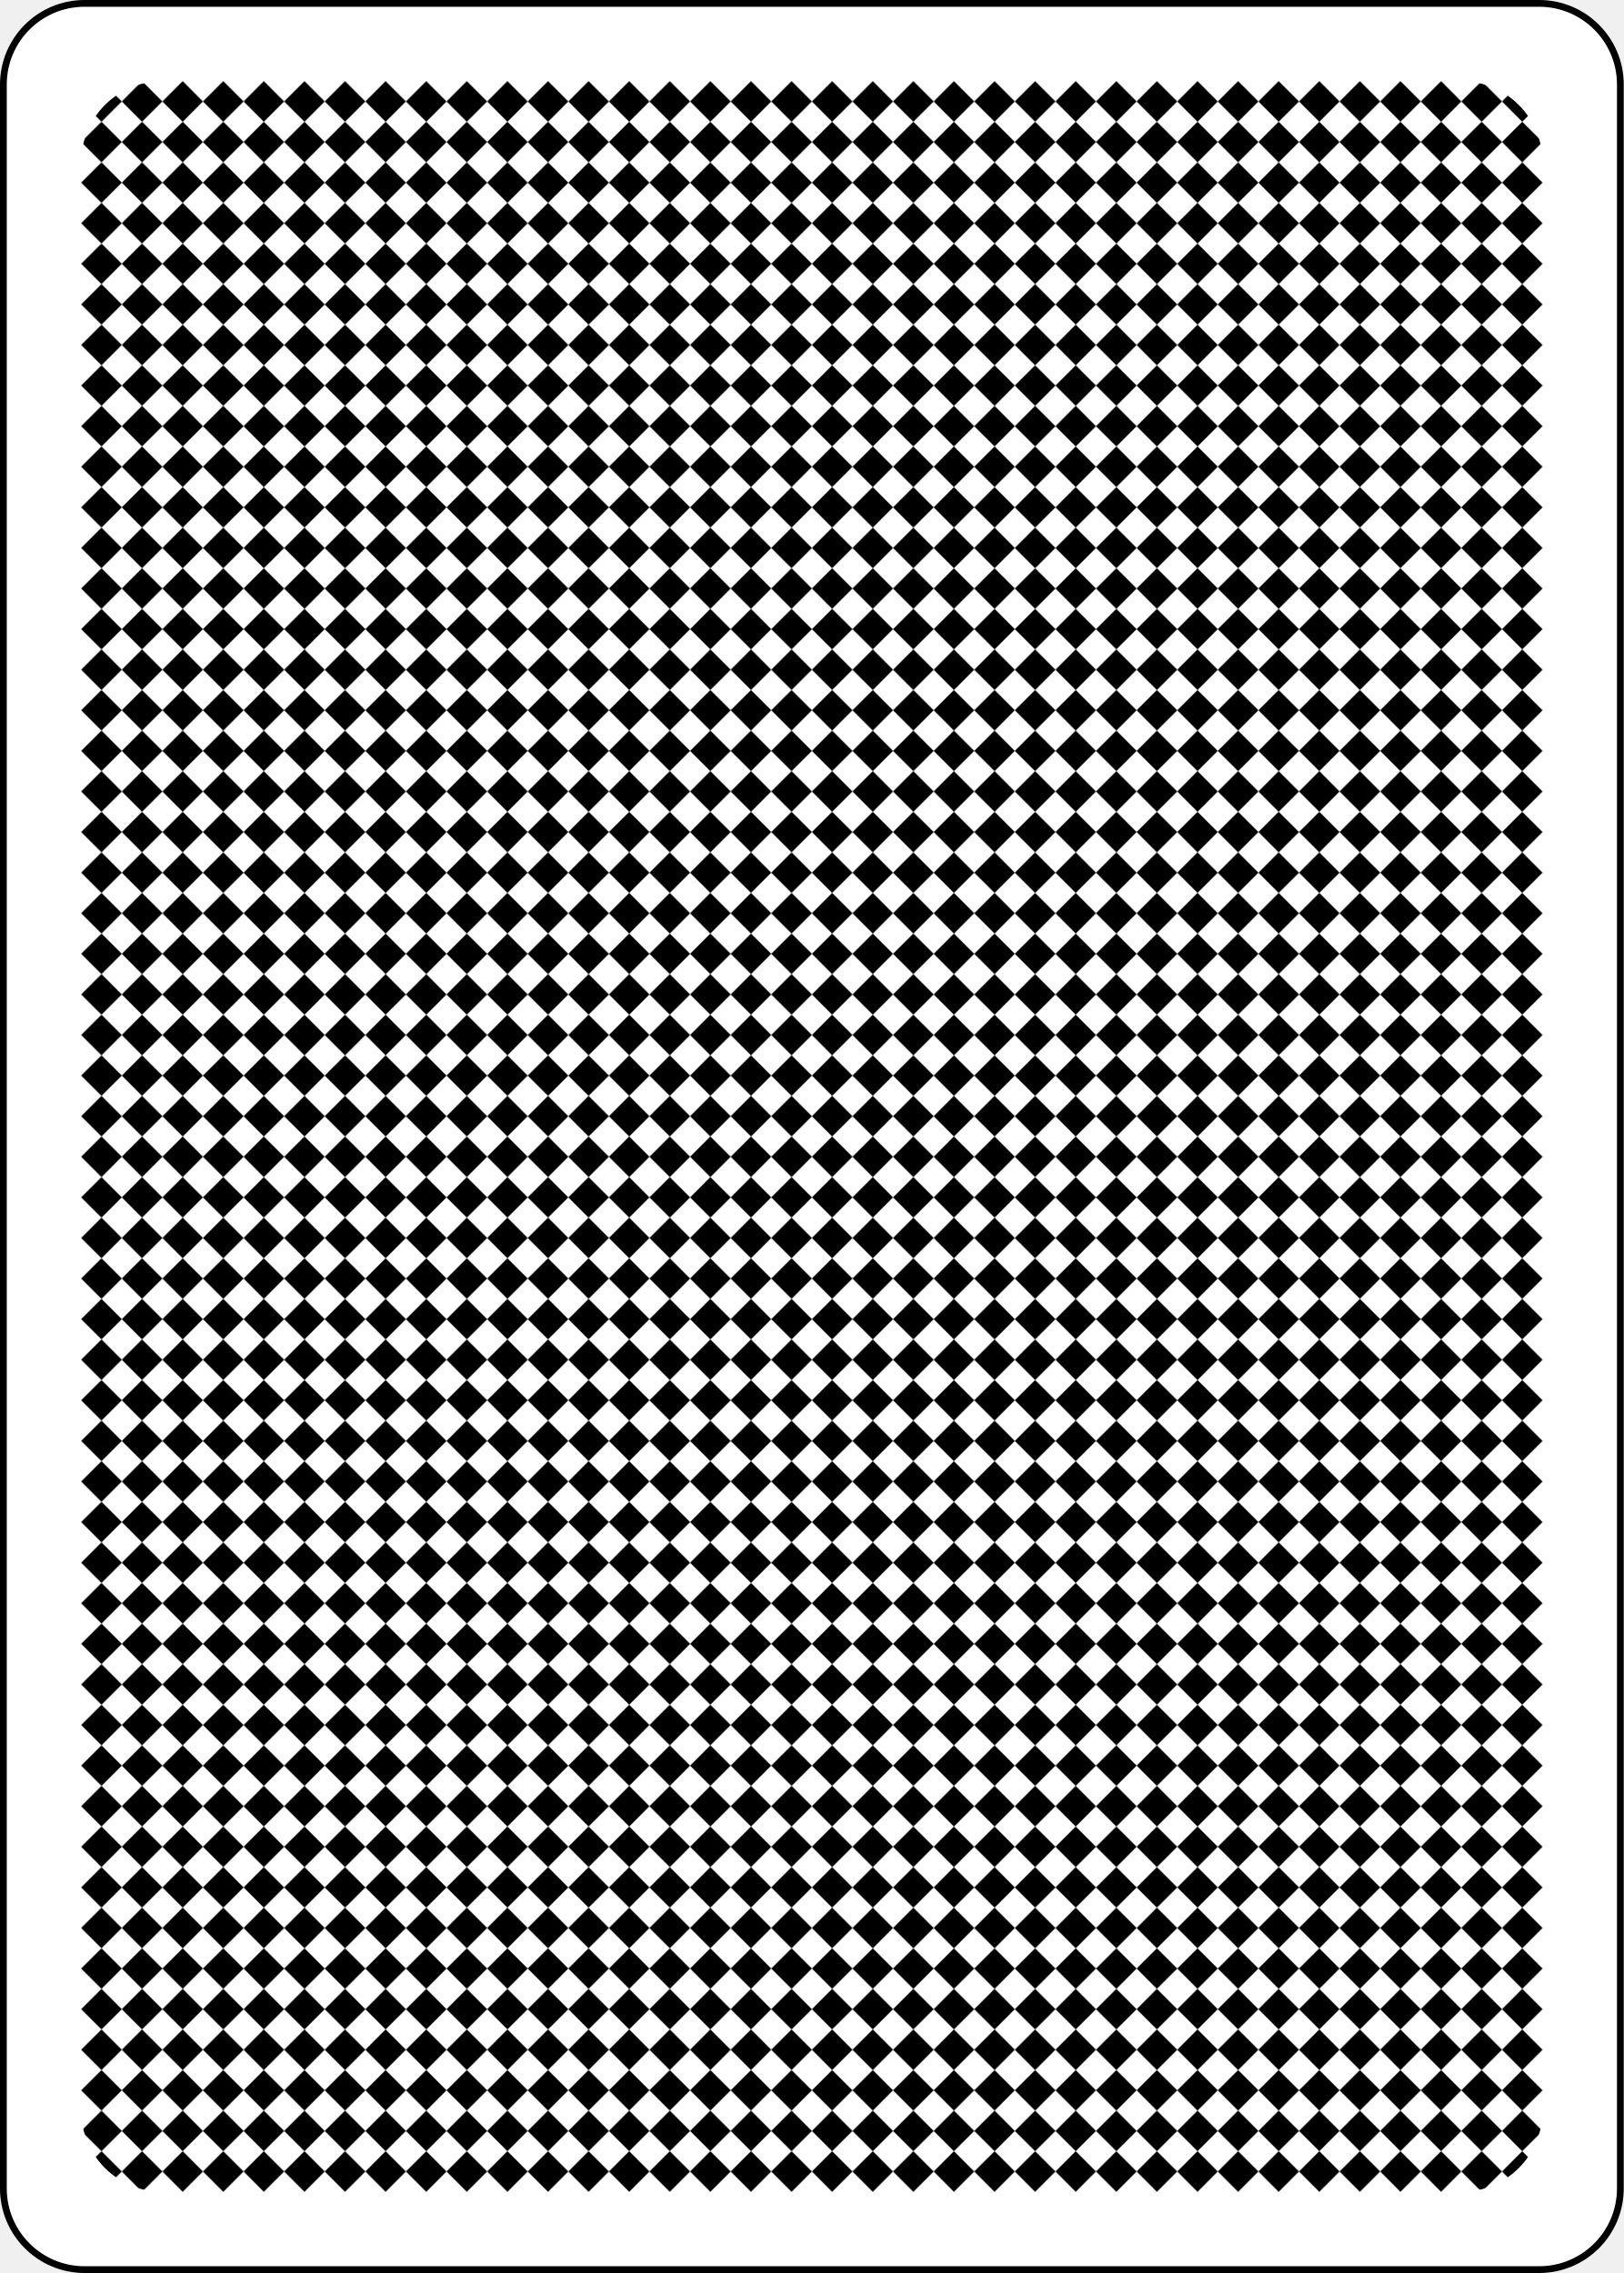
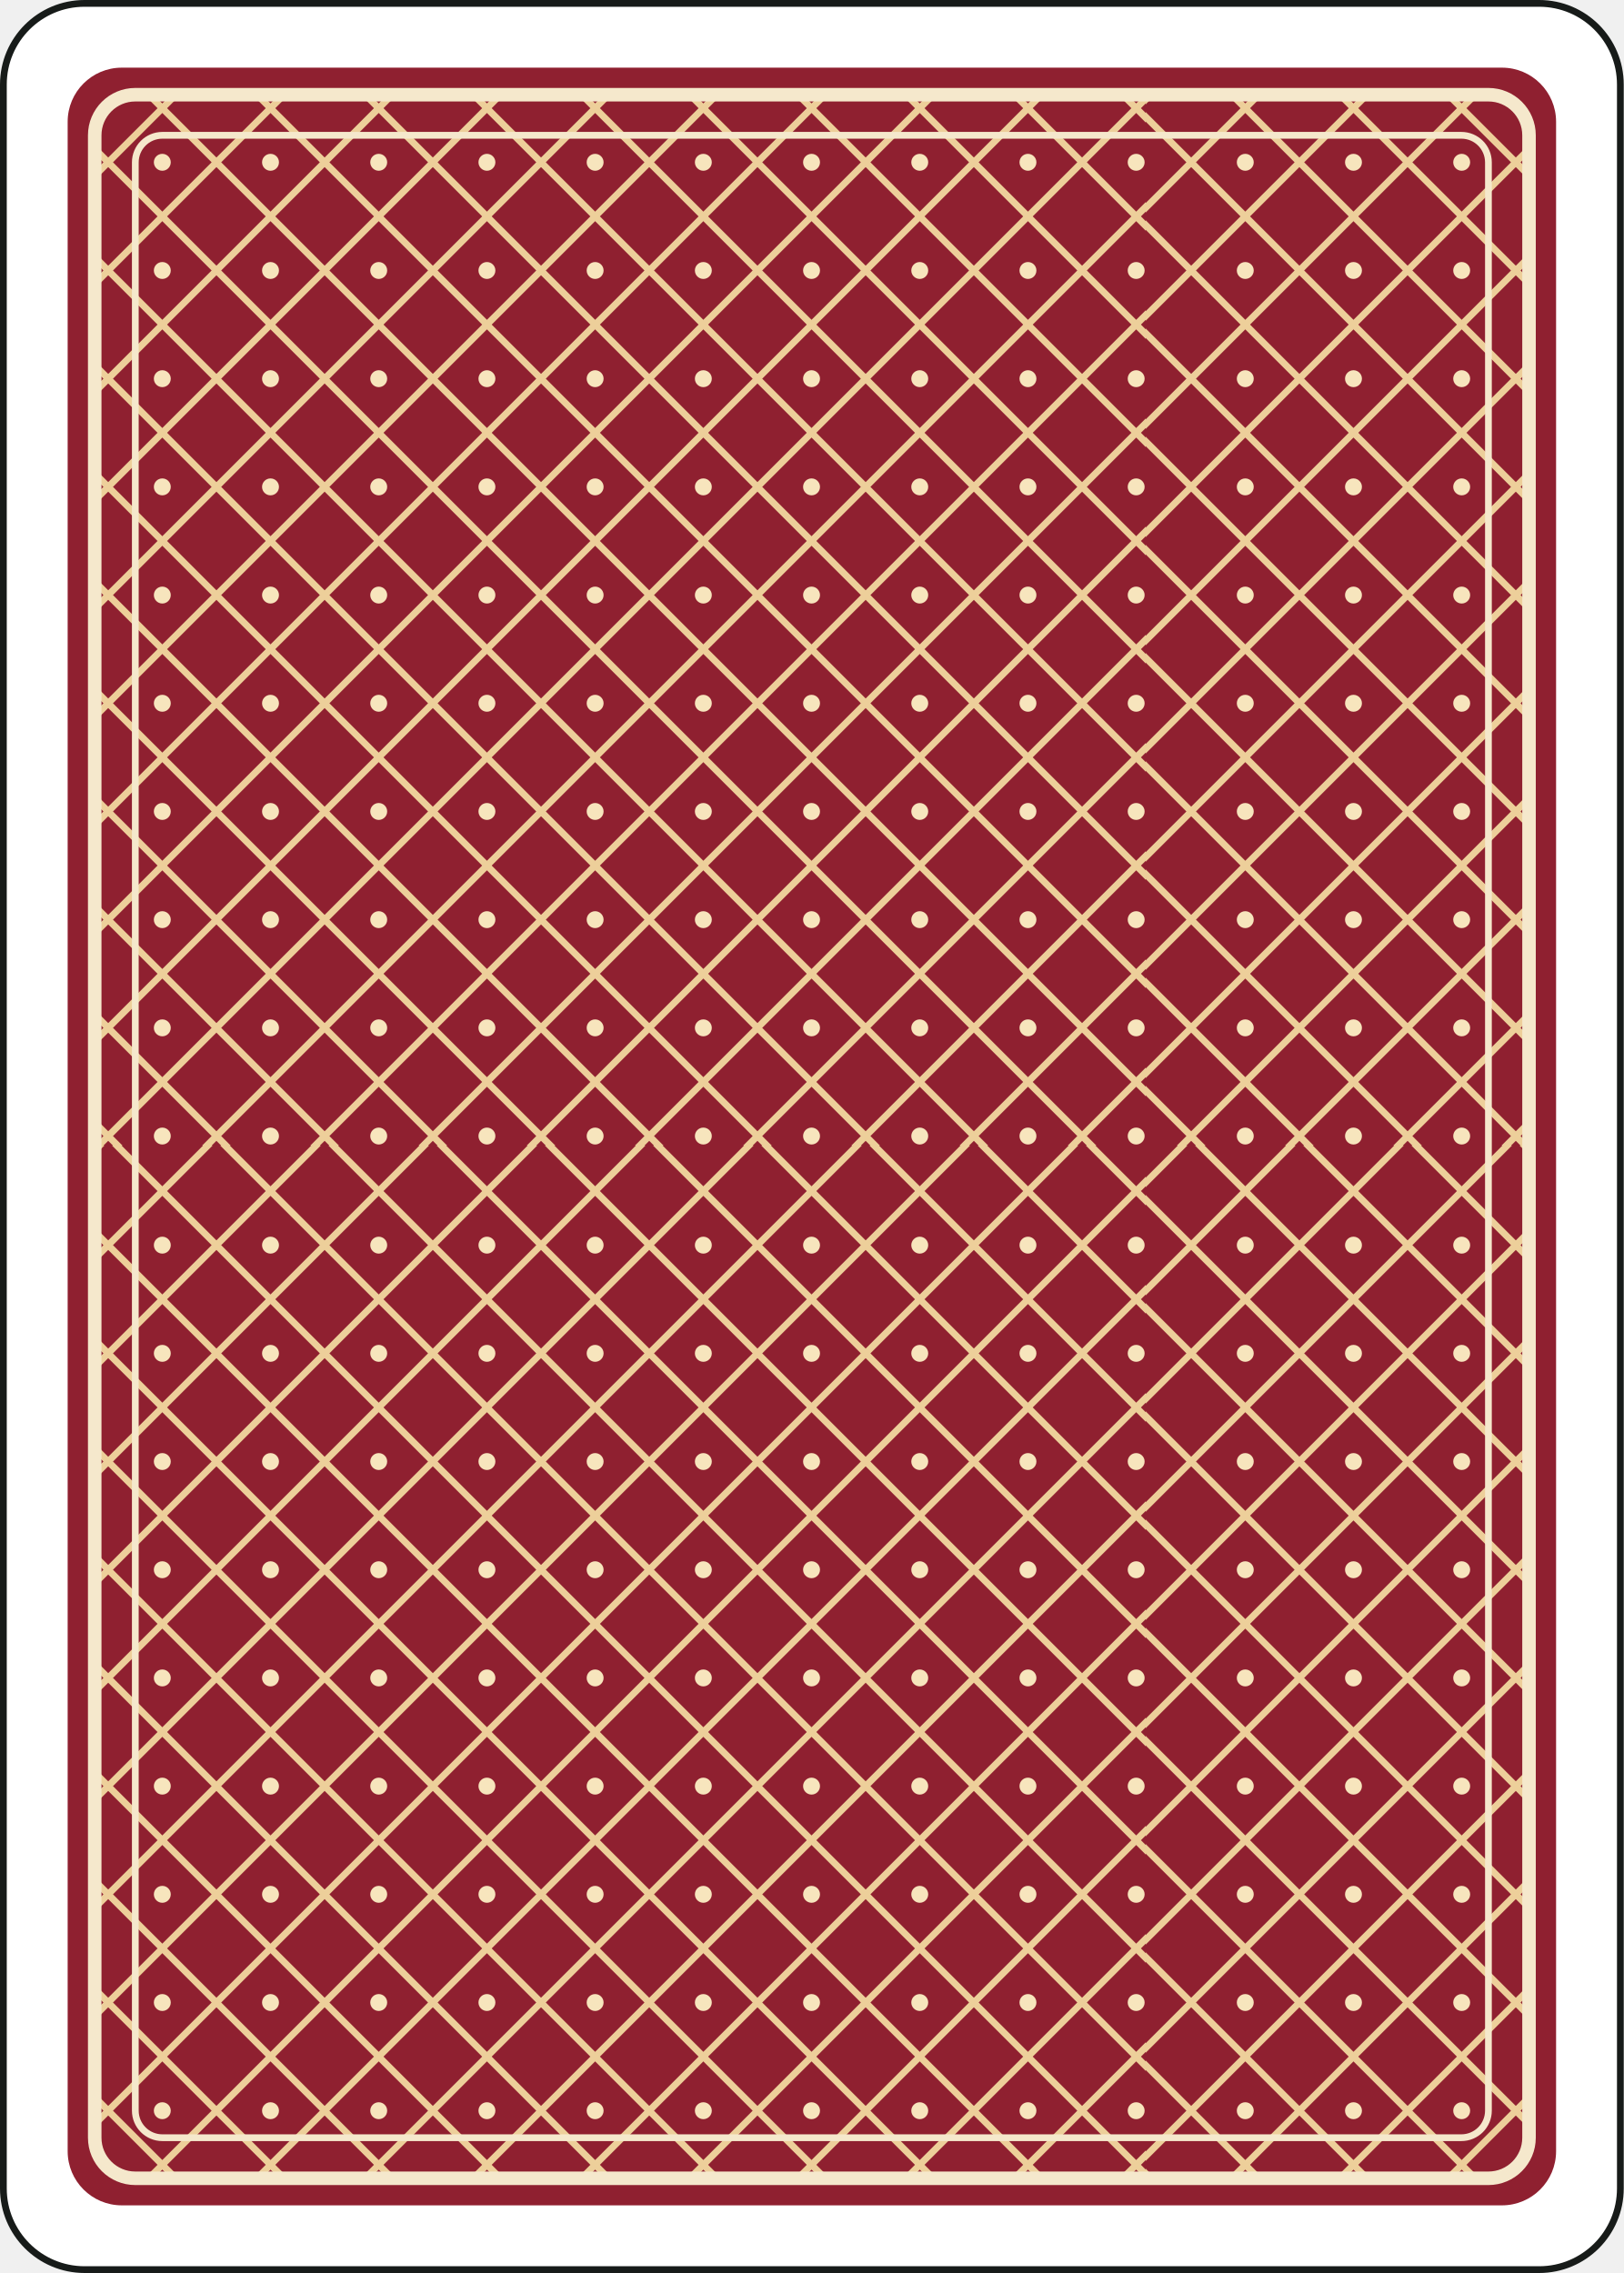
- <svg xmlns="http://www.w3.org/2000/svg" class="card" face="1B" height="3.5in" preserveAspectRatio="none" viewBox="-120 -168 240 336" width="2.5in">
+ <svg xmlns="http://www.w3.org/2000/svg" viewBox="0 0 240 336" preserveAspectRatio="none">
  <defs>
-     <pattern id="B1" width="6" height="6" patternUnits="userSpaceOnUse">
-       <path d="M3 0L6 3L3 6L0 3Z" fill="black" />
+     <pattern id="lattice" width="16" height="16" patternUnits="userSpaceOnUse">
+       <path d="M8 0 16 8 8 16 0 8Z" fill="none" stroke="#edcf9a" stroke-width="1" />
+       <circle cx="8" cy="8" r="1.25" fill="#f7e5bd" />
    </pattern>
  </defs>
-   <rect width="239" height="335" x="-119.5" y="-167.5" rx="12" ry="12" fill="white" stroke="black" />
-   <rect fill="url(#B1)" width="216" height="312" x="-108" y="-156" rx="12" ry="12" />
+   <rect x=".5" y=".5" width="239" height="335" rx="12" fill="#fff" stroke="#171b19" />
+   <rect x="10" y="10" width="220" height="316" rx="8" fill="#8f2030" />
+   <rect x="14" y="14" width="212" height="308" rx="6" fill="url(#lattice)" stroke="#f5e8cc" stroke-width="2" />
+   <rect x="20" y="20" width="200" height="296" rx="4" fill="none" stroke="#f5e8cc" />
</svg>
